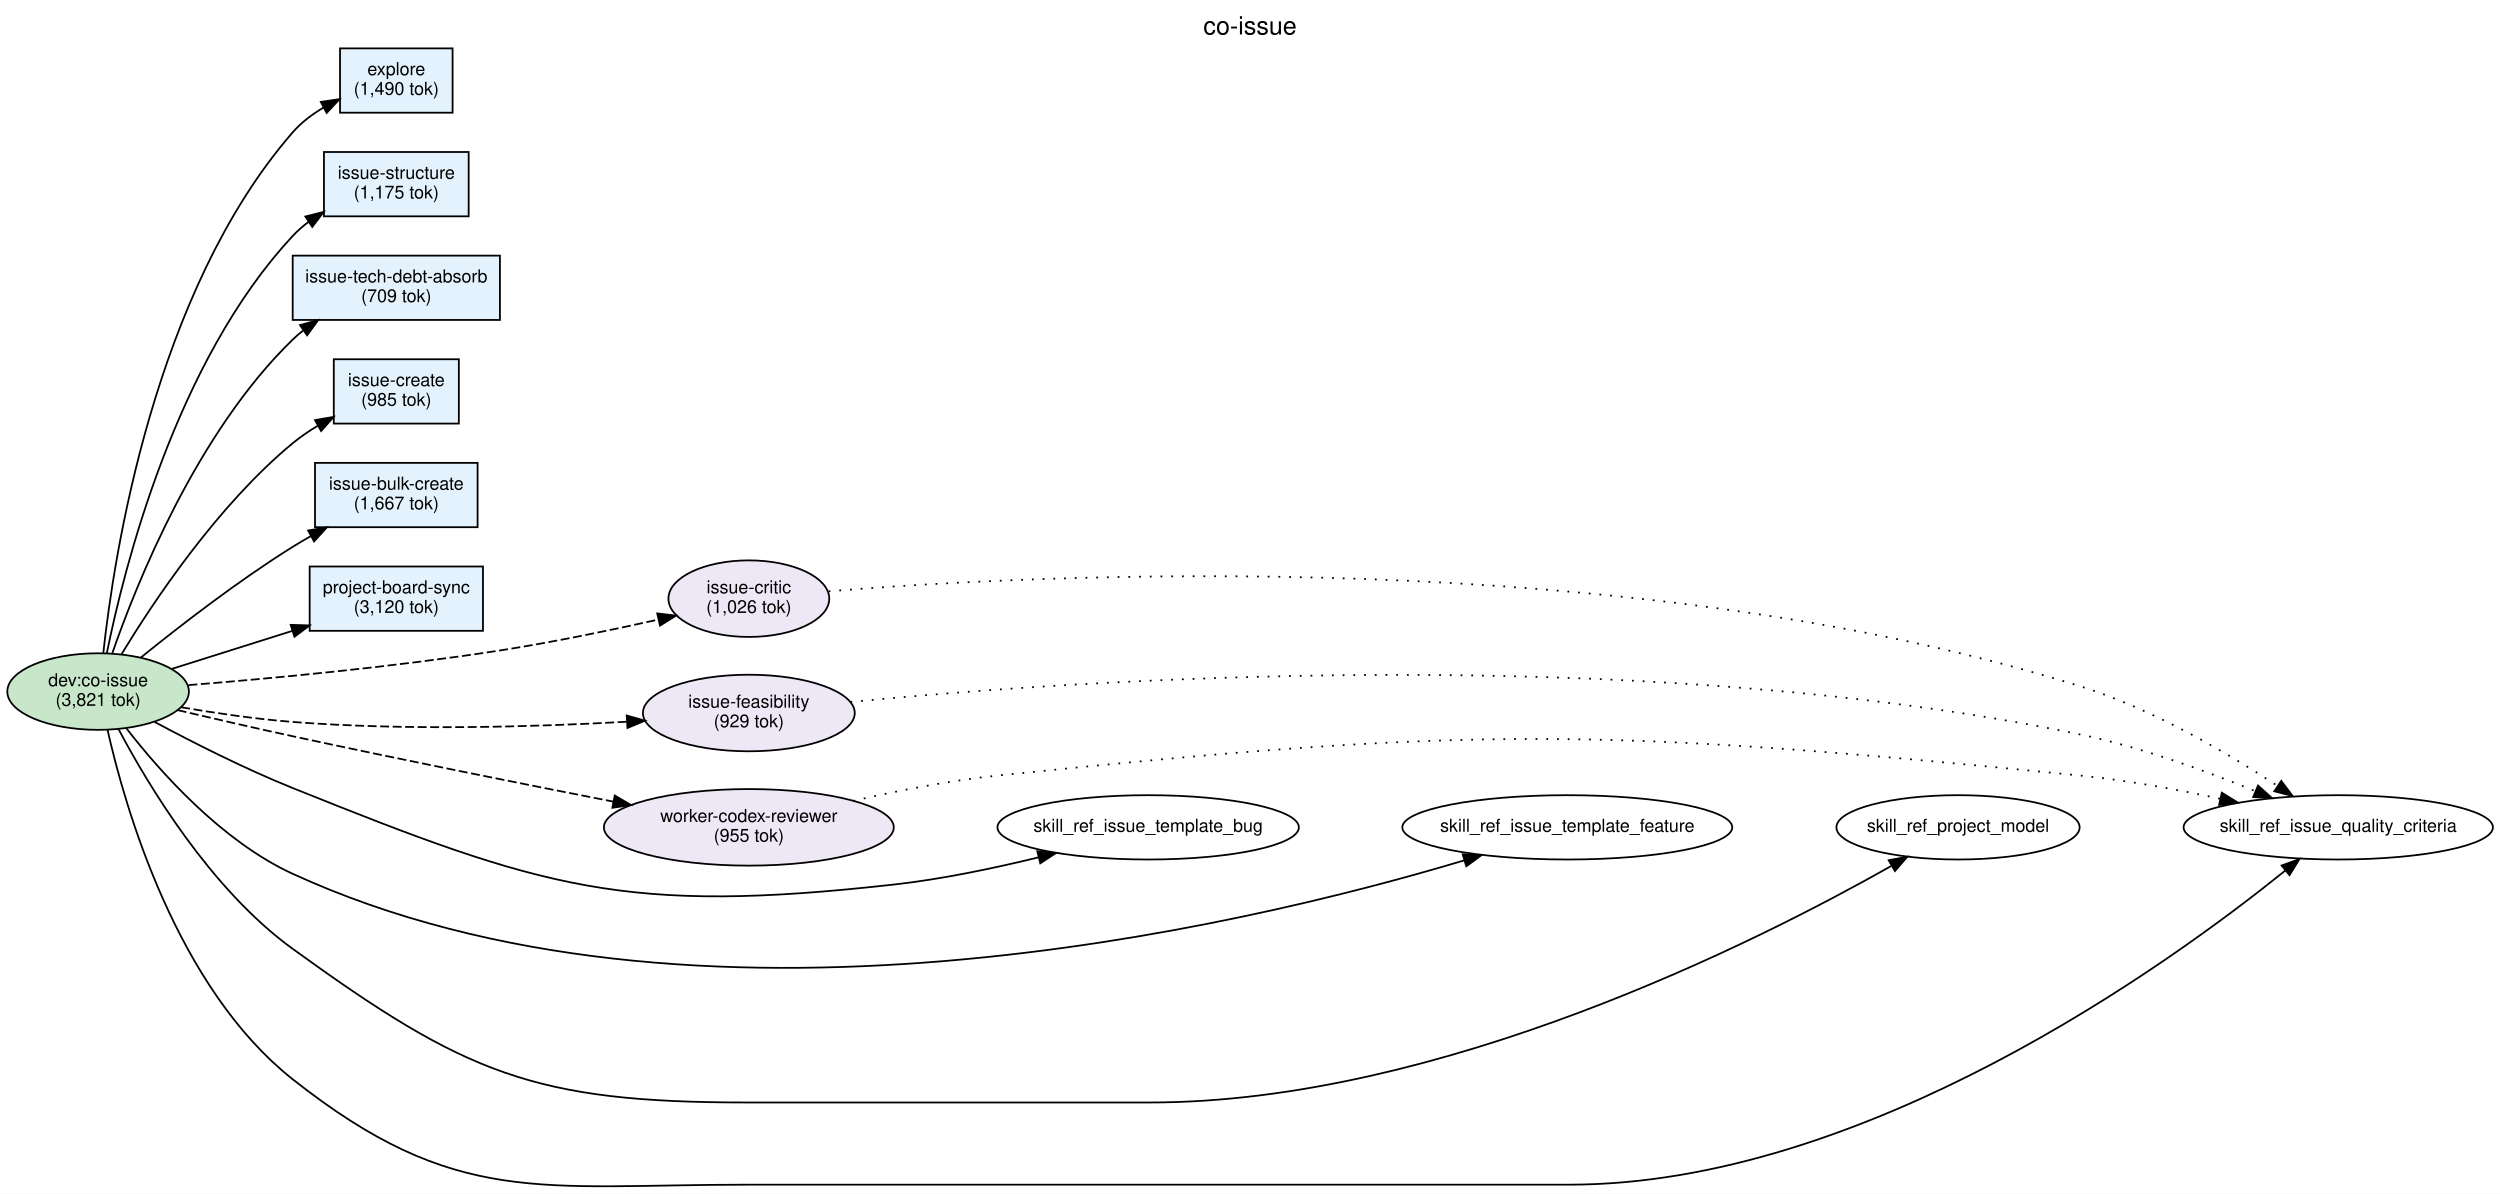
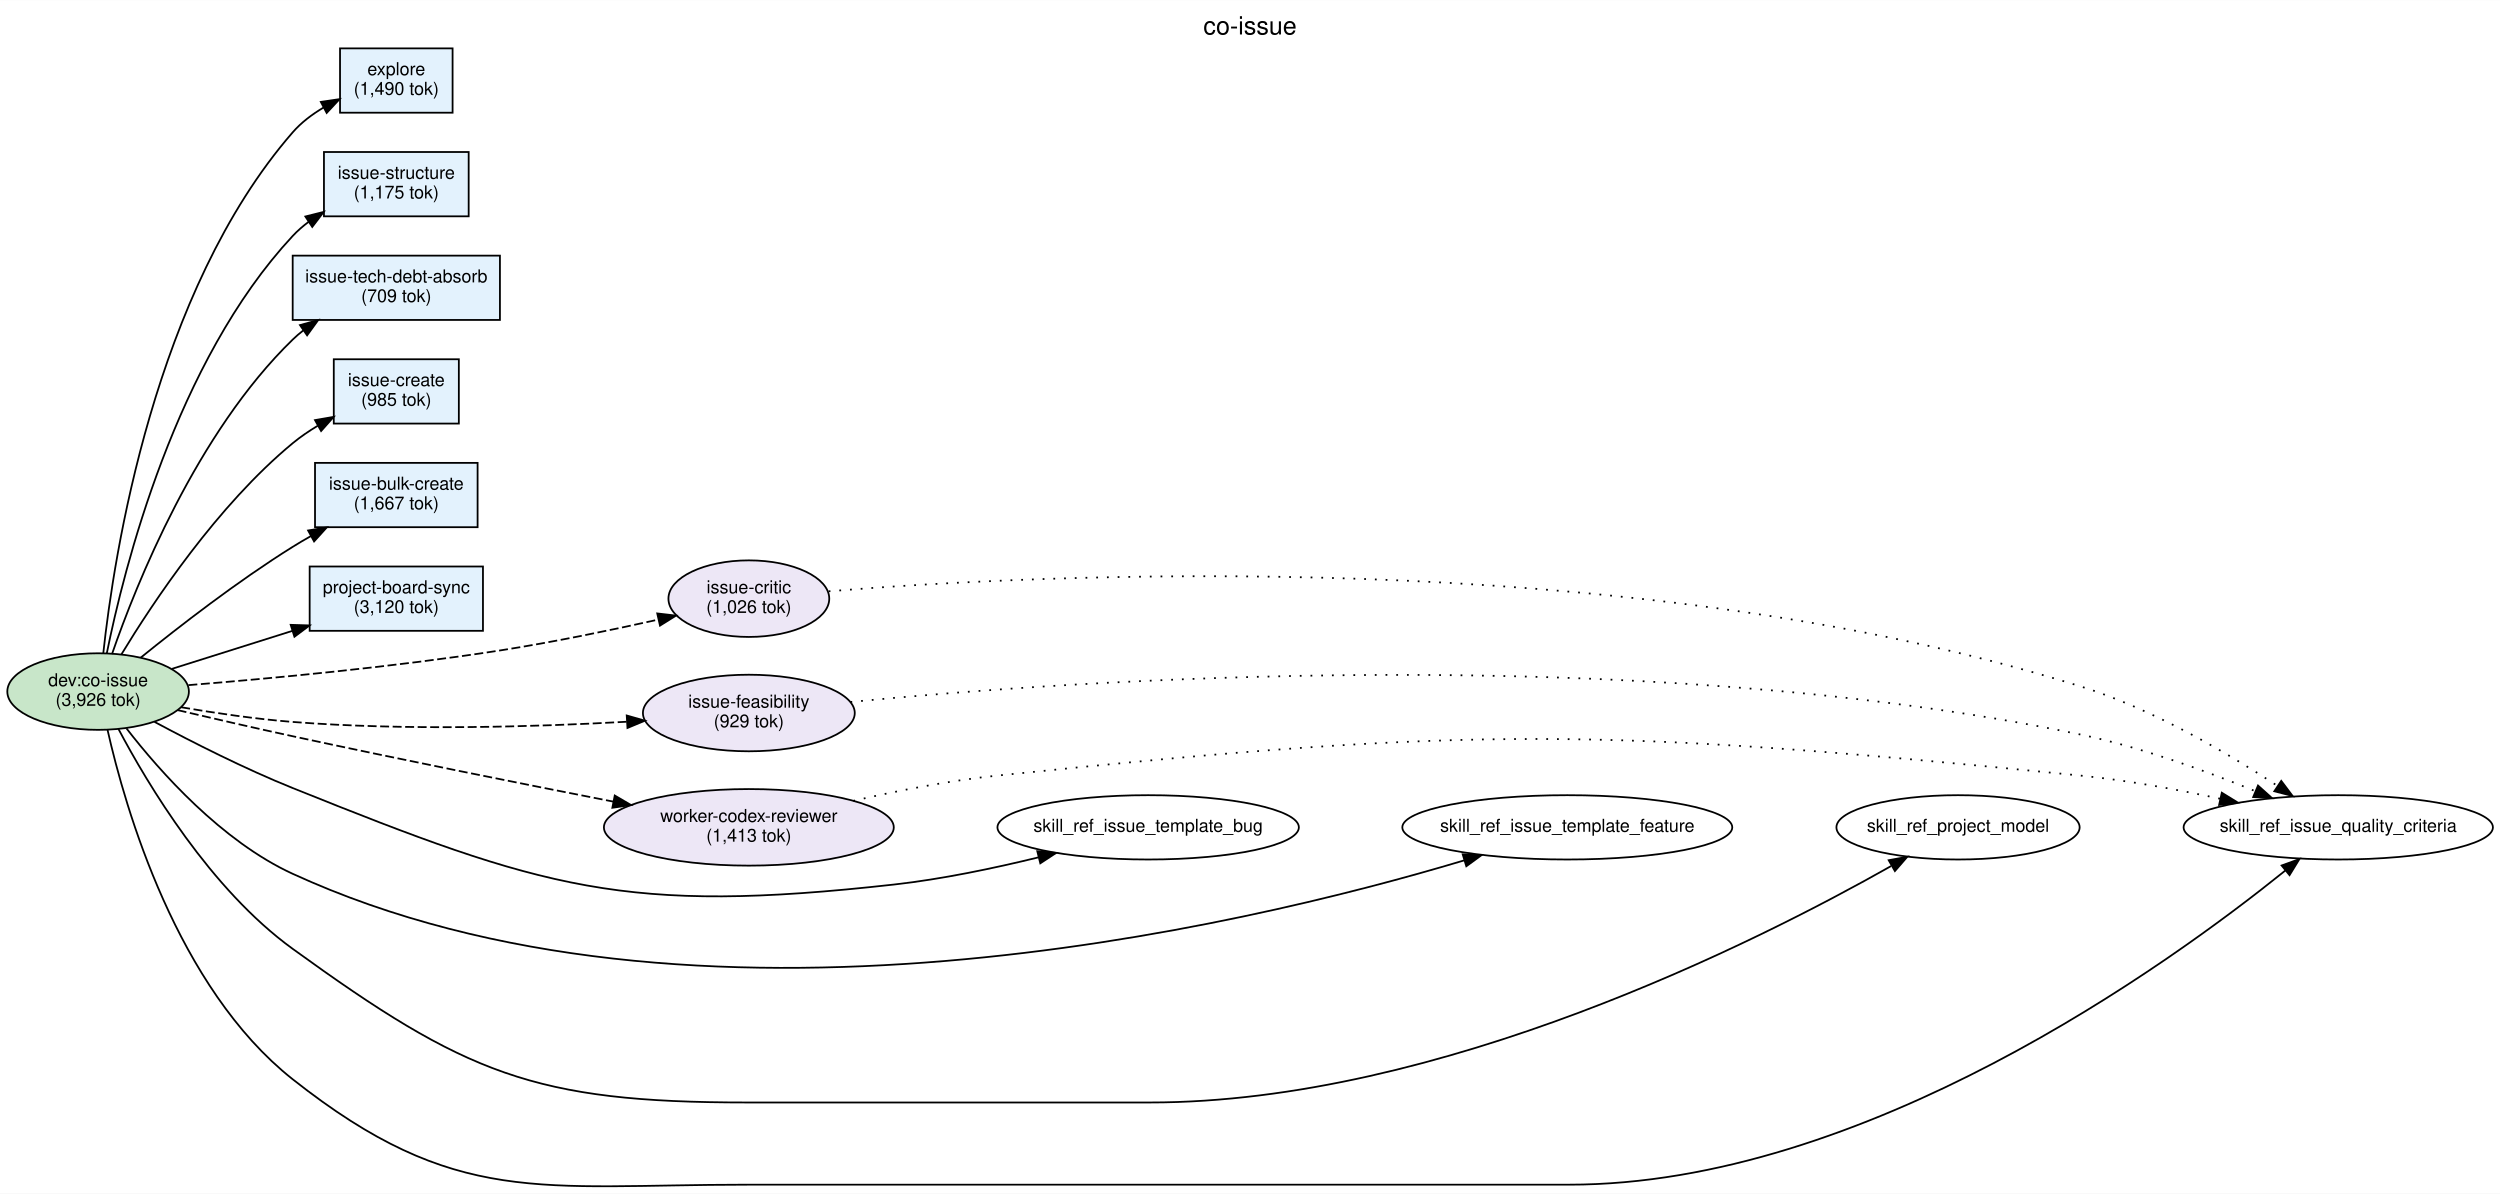
<svg xmlns="http://www.w3.org/2000/svg" width="1399pt" height="668pt" viewBox="0.00 0.00 1399.29 667.98">
  <g id="graph0" class="graph" transform="scale(1 1) rotate(0) translate(4 663.98)">
    <polygon fill="white" stroke="transparent" points="-4,4 -4,-663.98 1395.29,-663.98 1395.29,4 -4,4" />
    <text text-anchor="middle" x="695.65" y="-644.78" font-family="Helvetica,sans-Serif" font-size="14.00">co-issue</text>
    <g id="node1" class="node">
      <ellipse fill="#c8e6c9" stroke="black" cx="50.91" cy="-276.98" rx="50.82" ry="21.43" />
      <text text-anchor="middle" x="50.91" y="-279.98" font-family="Helvetica,sans-Serif" font-size="10.00">dev:co-issue</text>
-       <text text-anchor="middle" x="50.91" y="-268.98" font-family="Helvetica,sans-Serif" font-size="10.00">(3,821 tok)</text>
+       <text text-anchor="middle" x="50.91" y="-268.98" font-family="Helvetica,sans-Serif" font-size="10.00">(3,926 tok)</text>
    </g>
    <g id="node2" class="node">
      <polygon fill="#e3f2fd" stroke="black" points="258.32,-578.98 177.32,-578.98 177.32,-542.98 258.32,-542.98 258.32,-578.98" />
      <text text-anchor="middle" x="217.82" y="-563.98" font-family="Helvetica,sans-Serif" font-size="10.00">issue-structure</text>
      <text text-anchor="middle" x="217.82" y="-552.98" font-family="Helvetica,sans-Serif" font-size="10.00">(1,175 tok)</text>
    </g>
    <g id="edge2" class="edge">
      <path fill="none" stroke="black" d="M55.73,-298.16C65.28,-345.58 94.27,-461.65 159.82,-531.98 162.51,-534.87 165.56,-537.52 168.8,-539.93" />
      <polygon fill="black" stroke="black" points="166.92,-542.88 177.2,-545.46 170.77,-537.04 166.92,-542.88" />
    </g>
    <g id="node3" class="node">
      <polygon fill="#e3f2fd" stroke="black" points="252.82,-462.98 182.82,-462.98 182.82,-426.98 252.82,-426.98 252.82,-462.98" />
      <text text-anchor="middle" x="217.82" y="-447.98" font-family="Helvetica,sans-Serif" font-size="10.00">issue-create</text>
      <text text-anchor="middle" x="217.82" y="-436.98" font-family="Helvetica,sans-Serif" font-size="10.00">(985 tok)</text>
    </g>
    <g id="edge4" class="edge">
      <path fill="none" stroke="black" d="M63.89,-297.69C81.71,-327.07 117.67,-381.15 159.82,-415.98 164.1,-419.52 168.88,-422.78 173.81,-425.74" />
      <polygon fill="black" stroke="black" points="172.31,-428.92 182.75,-430.73 175.73,-422.8 172.31,-428.92" />
    </g>
    <g id="node4" class="node">
      <polygon fill="#e3f2fd" stroke="black" points="263.32,-404.98 172.32,-404.98 172.32,-368.98 263.32,-368.98 263.32,-404.98" />
      <text text-anchor="middle" x="217.82" y="-389.98" font-family="Helvetica,sans-Serif" font-size="10.00">issue-bulk-create</text>
      <text text-anchor="middle" x="217.82" y="-378.98" font-family="Helvetica,sans-Serif" font-size="10.00">(1,667 tok)</text>
    </g>
    <g id="edge5" class="edge">
      <path fill="none" stroke="black" d="M74.66,-295.89C95.95,-313.14 129.01,-338.78 159.82,-357.98 163.12,-360.04 166.58,-362.08 170.1,-364.06" />
      <polygon fill="black" stroke="black" points="168.45,-367.14 178.91,-368.86 171.8,-361 168.45,-367.14" />
    </g>
    <g id="node5" class="node">
      <polygon fill="#e3f2fd" stroke="black" points="275.82,-520.98 159.82,-520.98 159.82,-484.98 275.82,-484.98 275.82,-520.98" />
      <text text-anchor="middle" x="217.82" y="-505.98" font-family="Helvetica,sans-Serif" font-size="10.00">issue-tech-debt-absorb</text>
      <text text-anchor="middle" x="217.82" y="-494.98" font-family="Helvetica,sans-Serif" font-size="10.00">(709 tok)</text>
    </g>
    <g id="edge3" class="edge">
      <path fill="none" stroke="black" d="M58.7,-297.99C72.25,-337.11 106.08,-421.85 159.82,-473.98 161.67,-475.78 163.65,-477.48 165.73,-479.1" />
      <polygon fill="black" stroke="black" points="163.9,-482.1 174.11,-484.93 167.89,-476.35 163.9,-482.1" />
    </g>
    <g id="node6" class="node">
      <polygon fill="#e3f2fd" stroke="black" points="266.32,-346.98 169.32,-346.98 169.32,-310.98 266.32,-310.98 266.32,-346.98" />
      <text text-anchor="middle" x="217.82" y="-331.98" font-family="Helvetica,sans-Serif" font-size="10.00">project-board-sync</text>
      <text text-anchor="middle" x="217.82" y="-320.98" font-family="Helvetica,sans-Serif" font-size="10.00">(3,120 tok)</text>
    </g>
    <g id="edge6" class="edge">
      <path fill="none" stroke="black" d="M92.25,-289.71C112.52,-296.1 137.43,-303.95 159.63,-310.95" />
      <polygon fill="black" stroke="black" points="158.7,-314.33 169.29,-314 160.8,-307.65 158.7,-314.33" />
    </g>
    <g id="node7" class="node">
      <polygon fill="#e3f2fd" stroke="black" points="249.32,-636.98 186.32,-636.98 186.32,-600.98 249.32,-600.98 249.32,-636.98" />
      <text text-anchor="middle" x="217.82" y="-621.98" font-family="Helvetica,sans-Serif" font-size="10.00">explore</text>
      <text text-anchor="middle" x="217.82" y="-610.98" font-family="Helvetica,sans-Serif" font-size="10.00">(1,490 tok)</text>
    </g>
    <g id="edge1" class="edge">
      <path fill="none" stroke="black" d="M53.8,-298.32C59.7,-353.14 82.29,-500.88 159.82,-589.98 164.63,-595.51 170.75,-600.12 177.18,-603.91" />
      <polygon fill="black" stroke="black" points="175.58,-607.02 186.06,-608.58 178.84,-600.83 175.58,-607.02" />
    </g>
    <g id="node8" class="node">
      <ellipse fill="#ede7f6" stroke="black" cx="415.14" cy="-328.98" rx="45.01" ry="21.43" />
      <text text-anchor="middle" x="415.14" y="-331.98" font-family="Helvetica,sans-Serif" font-size="10.00">issue-critic</text>
      <text text-anchor="middle" x="415.14" y="-320.98" font-family="Helvetica,sans-Serif" font-size="10.00">(1,026 tok)</text>
    </g>
    <g id="edge7" class="edge">
      <path fill="none" stroke="black" stroke-dasharray="5,2" d="M101.46,-280.58C146.96,-284.24 216.17,-290.69 275.82,-299.98 305.36,-304.59 338.11,-311.37 364.32,-317.23" />
      <polygon fill="black" stroke="black" points="363.87,-320.71 374.39,-319.5 365.41,-313.89 363.87,-320.71" />
    </g>
    <g id="node9" class="node">
      <ellipse fill="#ede7f6" stroke="black" cx="415.14" cy="-264.98" rx="59.29" ry="21.43" />
      <text text-anchor="middle" x="415.14" y="-267.98" font-family="Helvetica,sans-Serif" font-size="10.00">issue-feasibility</text>
      <text text-anchor="middle" x="415.14" y="-256.98" font-family="Helvetica,sans-Serif" font-size="10.00">(929 tok)</text>
    </g>
    <g id="edge8" class="edge">
      <path fill="none" stroke="black" stroke-dasharray="5,2" d="M97.41,-268.2C116.59,-264.92 139.21,-261.6 159.82,-259.98 223.05,-255.04 295.37,-257.21 346.68,-260.08" />
      <polygon fill="black" stroke="black" points="346.79,-263.59 356.98,-260.68 347.2,-256.6 346.79,-263.59" />
    </g>
    <g id="node10" class="node">
      <ellipse fill="#ede7f6" stroke="black" cx="415.14" cy="-200.98" rx="81.13" ry="21.43" />
      <text text-anchor="middle" x="415.14" y="-203.98" font-family="Helvetica,sans-Serif" font-size="10.00">worker-codex-reviewer</text>
-       <text text-anchor="middle" x="415.14" y="-192.98" font-family="Helvetica,sans-Serif" font-size="10.00">(955 tok)</text>
+       <text text-anchor="middle" x="415.14" y="-192.98" font-family="Helvetica,sans-Serif" font-size="10.00">(1,413 tok)</text>
    </g>
    <g id="edge9" class="edge">
      <path fill="none" stroke="black" stroke-dasharray="5,2" d="M95.43,-266.59C115.07,-261.98 138.58,-256.57 159.82,-251.98 220.07,-238.97 288.59,-225.29 339.32,-215.38" />
      <polygon fill="black" stroke="black" points="340.08,-218.8 349.22,-213.45 338.74,-211.93 340.08,-218.8" />
    </g>
    <g id="node11" class="node">
      <ellipse fill="none" stroke="black" cx="638.64" cy="-200.98" rx="84.36" ry="18" />
      <text text-anchor="middle" x="638.64" y="-198.48" font-family="Helvetica,sans-Serif" font-size="10.00">skill_ref_issue_template_bug</text>
    </g>
    <g id="edge10" class="edge">
      <path fill="none" stroke="black" d="M82.46,-260.02C103.74,-248.62 133,-233.77 159.82,-222.98 300.4,-166.44 345.87,-152.13 496.46,-168.98 523.24,-171.98 552.35,-178.08 577.15,-184.16" />
      <polygon fill="black" stroke="black" points="576.58,-187.63 587.13,-186.66 578.28,-180.84 576.58,-187.63" />
    </g>
    <g id="node12" class="node">
      <ellipse fill="none" stroke="black" cx="873.24" cy="-200.98" rx="92.34" ry="18" />
      <text text-anchor="middle" x="873.24" y="-198.48" font-family="Helvetica,sans-Serif" font-size="10.00">skill_ref_issue_template_feature</text>
    </g>
    <g id="edge11" class="edge">
      <path fill="none" stroke="black" d="M66.78,-256.37C85.47,-232.24 119.99,-193.26 159.82,-174.98 383.8,-72.22 690.33,-145.04 815.51,-182.48" />
      <polygon fill="black" stroke="black" points="814.69,-185.89 825.27,-185.44 816.72,-179.19 814.69,-185.89" />
    </g>
    <g id="node13" class="node">
      <ellipse fill="none" stroke="black" cx="1091.94" cy="-200.98" rx="68.07" ry="18" />
      <text text-anchor="middle" x="1091.94" y="-198.48" font-family="Helvetica,sans-Serif" font-size="10.00">skill_ref_project_model</text>
    </g>
    <g id="edge12" class="edge">
      <path fill="none" stroke="black" d="M62.21,-256.21C78.66,-225.05 113.78,-166.34 159.82,-132.98 256.45,-62.99 294.82,-46.98 414.14,-46.98 414.14,-46.98 414.14,-46.98 639.64,-46.98 801.6,-46.98 979.58,-136.92 1054.51,-179.33" />
      <polygon fill="black" stroke="black" points="1053.13,-182.58 1063.55,-184.5 1056.61,-176.5 1053.13,-182.58" />
    </g>
    <g id="node14" class="node">
      <ellipse fill="none" stroke="black" cx="1304.76" cy="-200.98" rx="86.57" ry="18" />
      <text text-anchor="middle" x="1304.76" y="-198.48" font-family="Helvetica,sans-Serif" font-size="10.00">skill_ref_issue_quality_criteria</text>
    </g>
    <g id="edge13" class="edge">
      <path fill="none" stroke="black" d="M56.18,-255.57C66.09,-211.66 94.95,-111.24 159.82,-59.98 250.87,11.95 298.11,-0.98 414.14,-0.98 414.14,-0.98 414.14,-0.98 874.24,-0.98 1039.1,-0.98 1209.1,-123.58 1275.13,-176.8" />
      <polygon fill="black" stroke="black" points="1273.06,-179.63 1283.03,-183.24 1277.49,-174.21 1273.06,-179.63" />
    </g>
    <g id="edge14" class="edge">
      <path fill="none" stroke="black" stroke-dasharray="1,5" d="M459.8,-333.1C576.6,-342.65 904.74,-359.8 1160.23,-279.98 1200.65,-267.36 1242.6,-242.7 1270.63,-224.27" />
      <polygon fill="black" stroke="black" points="1272.85,-227 1279.22,-218.53 1268.97,-221.17 1272.85,-227" />
    </g>
    <g id="edge15" class="edge">
      <path fill="none" stroke="black" stroke-dasharray="1,5" d="M472,-271.14C596.94,-283.39 907.85,-305.35 1160.23,-252.98 1194,-245.98 1230.53,-232.65 1258.29,-221.25" />
      <polygon fill="black" stroke="black" points="1259.85,-224.39 1267.72,-217.31 1257.15,-217.93 1259.85,-224.39" />
    </g>
    <g id="edge16" class="edge">
      <path fill="none" stroke="black" stroke-dasharray="1,5" d="M473.6,-215.81C498.3,-221.46 527.61,-227.2 554.46,-229.98 822.25,-257.76 892.33,-256.78 1160.23,-229.98 1186.13,-227.39 1214.27,-222.24 1238.72,-216.98" />
      <polygon fill="black" stroke="black" points="1239.58,-220.37 1248.6,-214.81 1238.08,-213.54 1239.58,-220.37" />
    </g>
  </g>
</svg>
